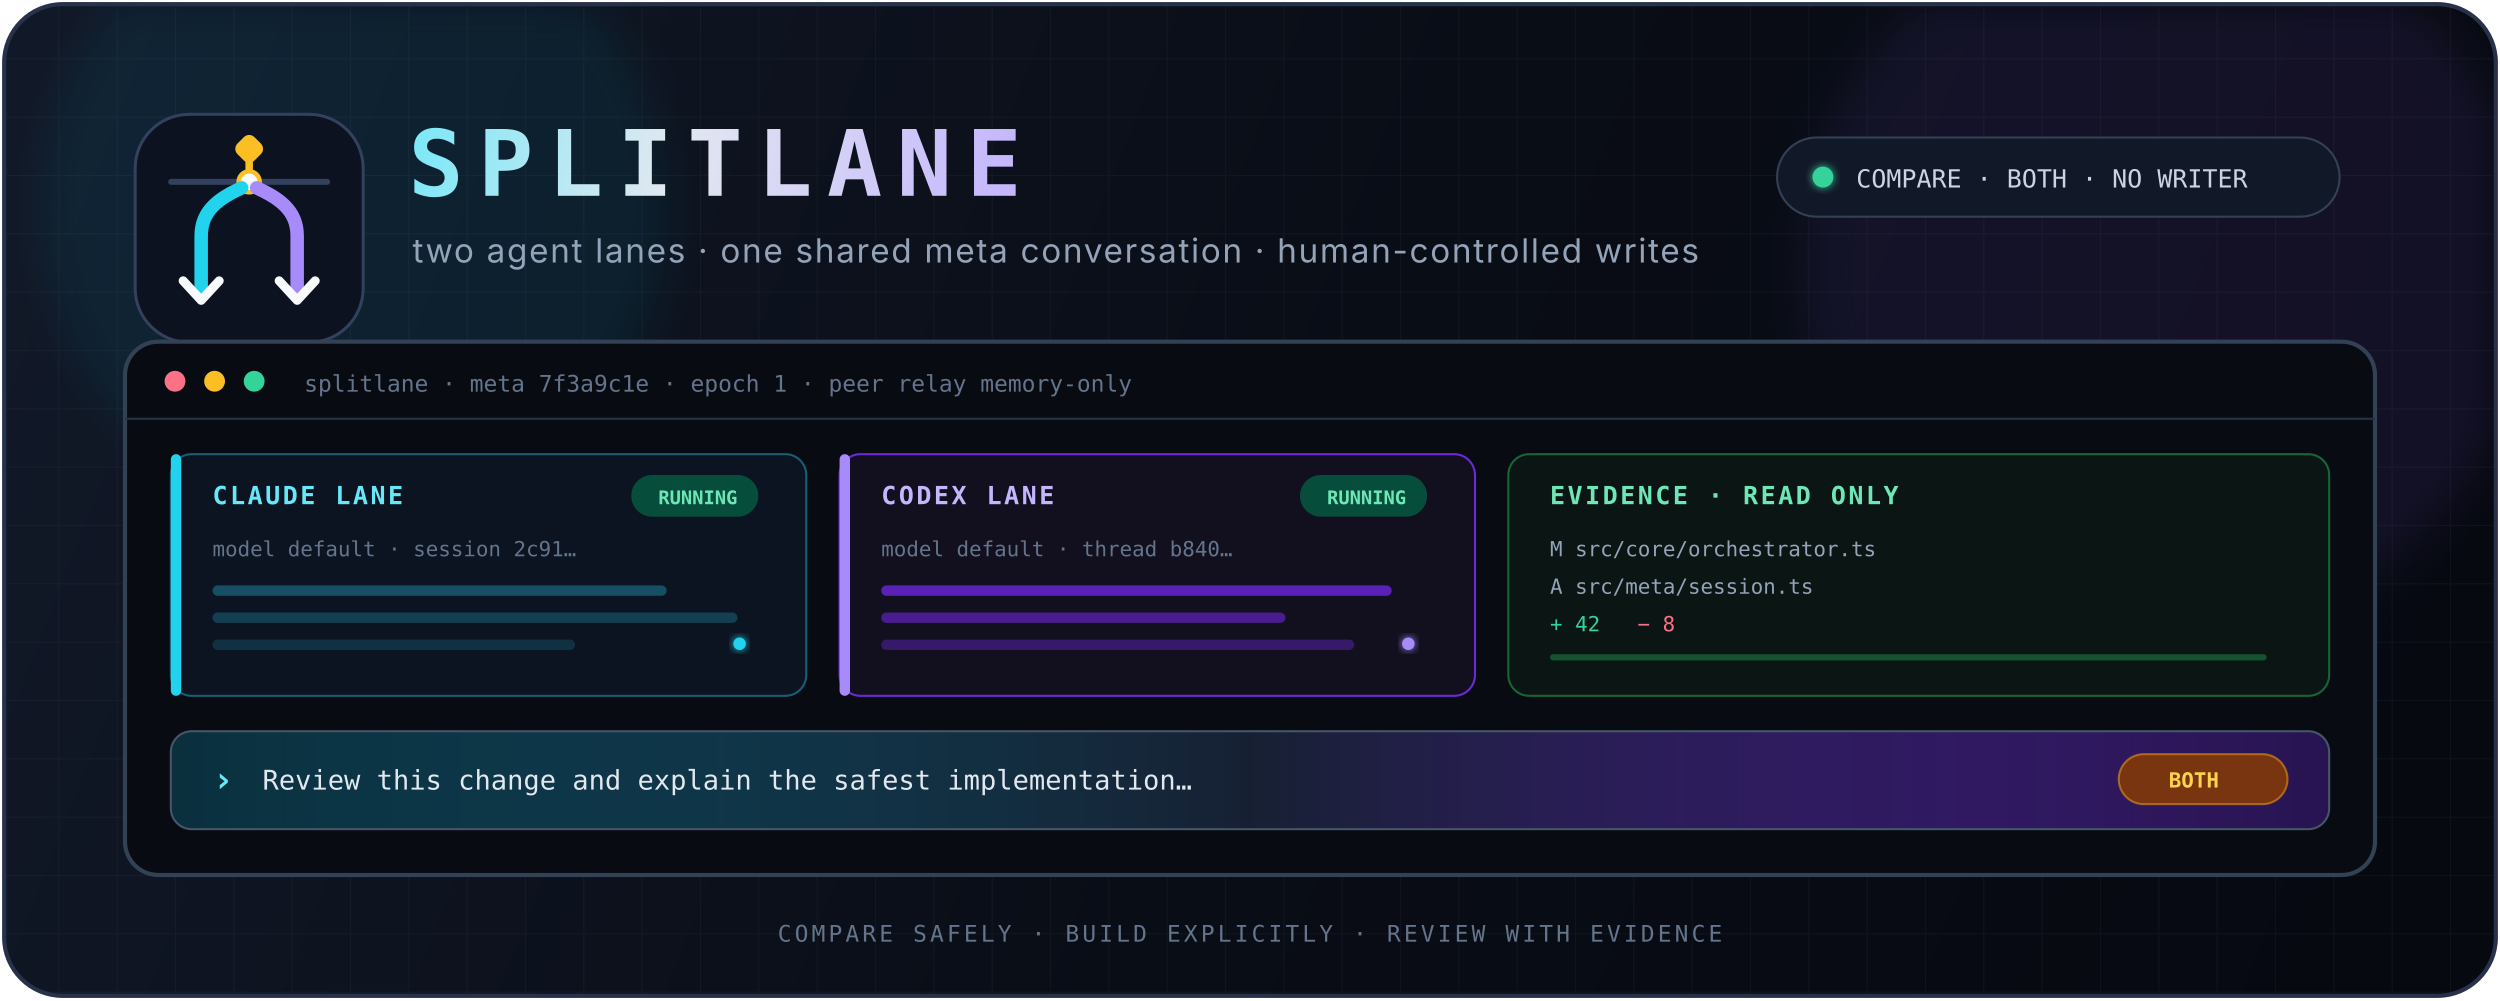
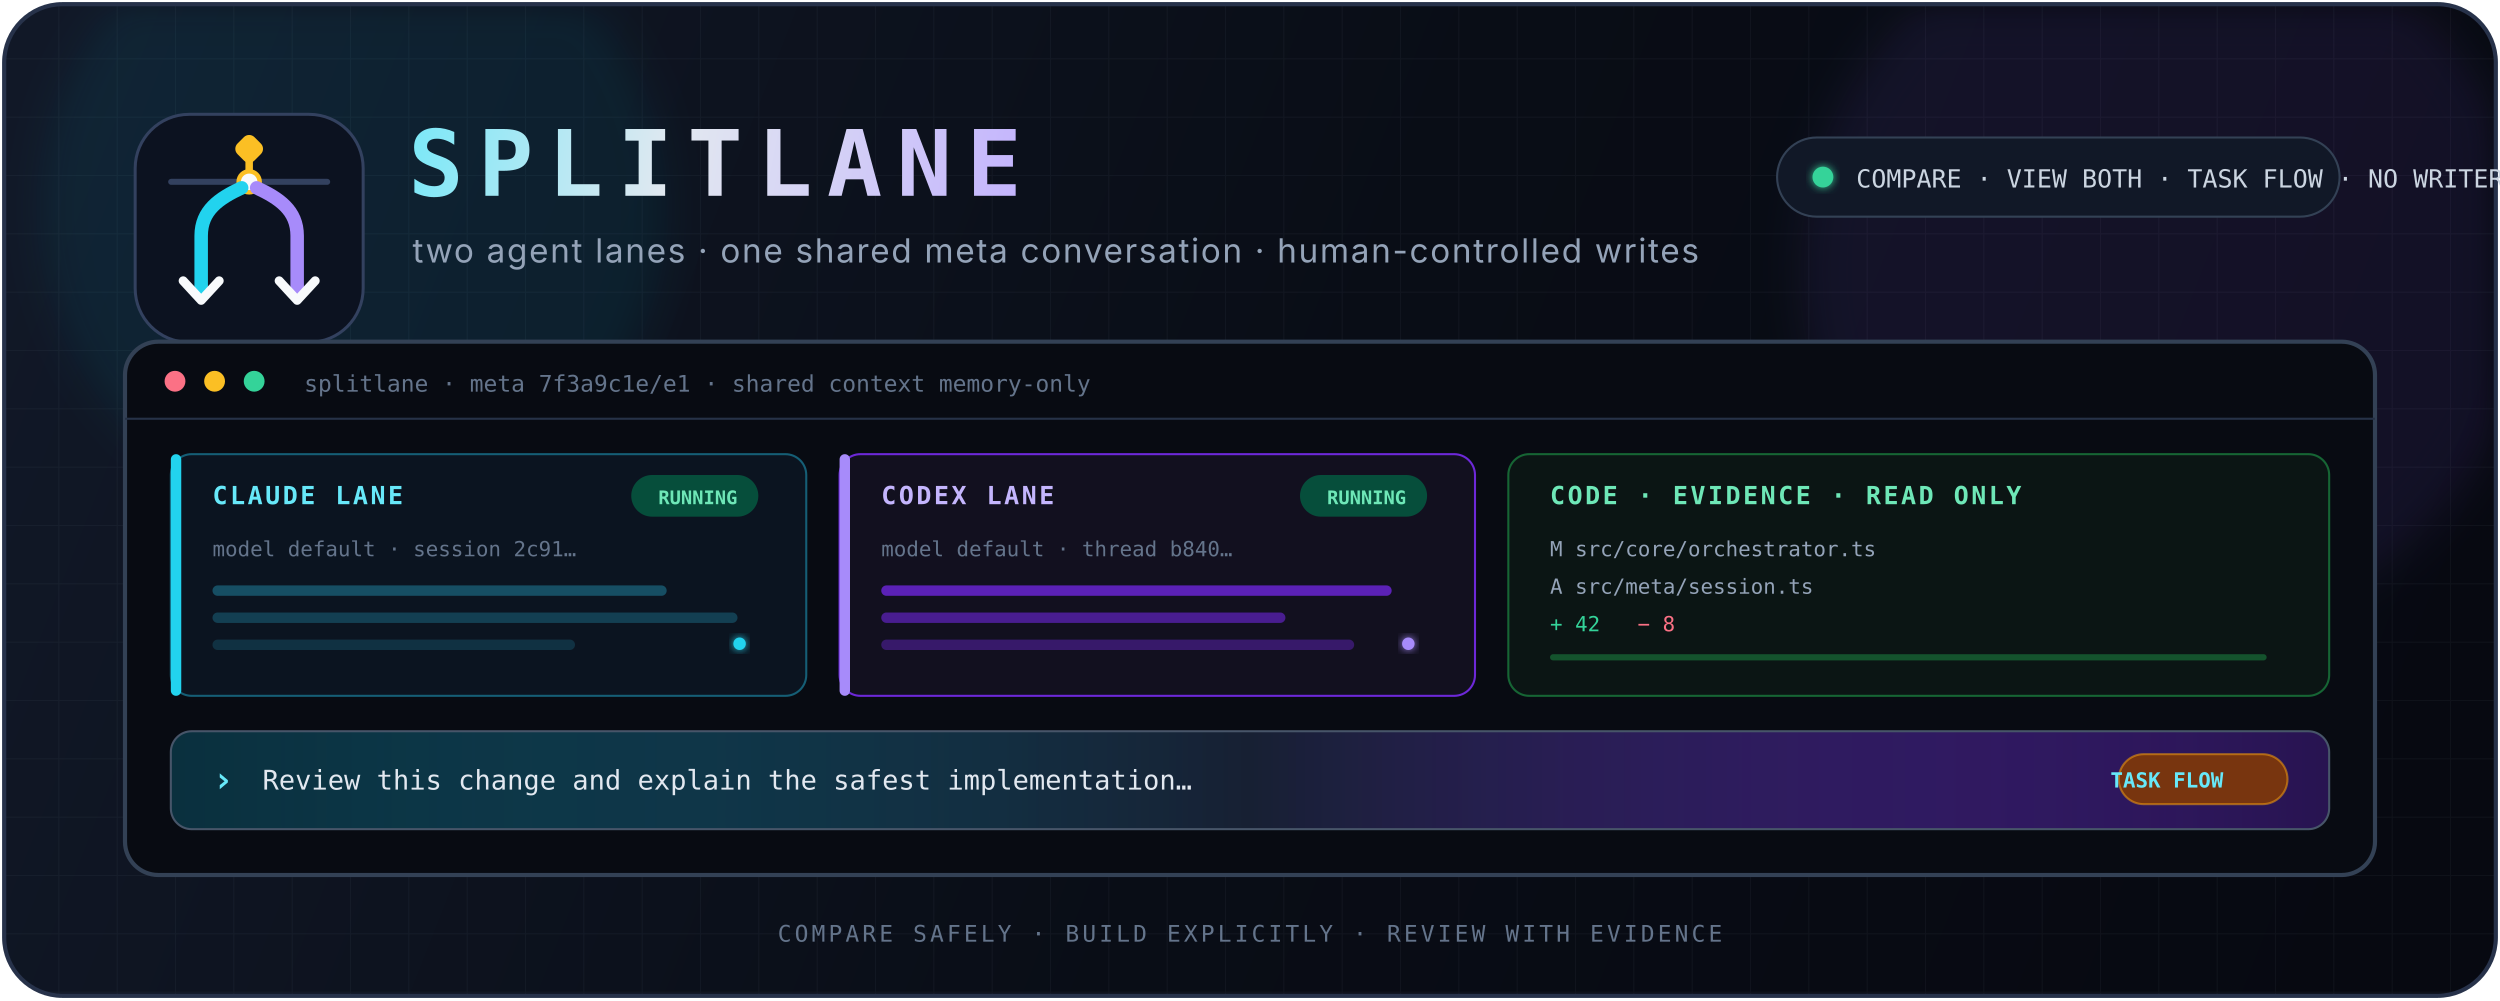
<svg xmlns="http://www.w3.org/2000/svg" viewBox="0 0 1200 480" role="img" aria-labelledby="title desc">
  <defs>
    <linearGradient id="background" x1="40" y1="20" x2="1160" y2="460" gradientUnits="userSpaceOnUse">
      <stop stop-color="#111827" />
      <stop offset="0.52" stop-color="#090D16" />
      <stop offset="1" stop-color="#070911" />
    </linearGradient>
    <linearGradient id="brand" x1="170" y1="72" x2="480" y2="132" gradientUnits="userSpaceOnUse">
      <stop stop-color="#67E8F9" />
      <stop offset="0.48" stop-color="#E2E8F0" />
      <stop offset="1" stop-color="#C4B5FD" />
    </linearGradient>
    <linearGradient id="prompt" x1="88" y1="376" x2="1112" y2="376" gradientUnits="userSpaceOnUse">
      <stop stop-color="#0E7490" stop-opacity=".35" />
      <stop offset=".5" stop-color="#172033" />
      <stop offset="1" stop-color="#6D28D9" stop-opacity=".32" />
    </linearGradient>
    <pattern id="grid" width="28" height="28" patternUnits="userSpaceOnUse">
      <path d="M28 0H0V28" fill="none" stroke="#94A3B8" stroke-opacity=".055" />
    </pattern>
    <filter id="softGlow" x="-50%" y="-50%" width="200%" height="200%">
      <feGaussianBlur stdDeviation="10" />
    </filter>
    <filter id="laneGlow" x="-30%" y="-30%" width="160%" height="160%">
      <feGaussianBlur stdDeviation="2" result="blur" />
      <feMerge>
        <feMergeNode in="blur" />
        <feMergeNode in="SourceGraphic" />
      </feMerge>
    </filter>
    <clipPath id="frameClip">
      <rect x="2" y="2" width="1196" height="476" rx="28" />
    </clipPath>
  </defs>
  <g clip-path="url(#frameClip)">
    <rect width="1200" height="480" fill="url(#background)" />
    <rect width="1200" height="480" fill="url(#grid)" />
    <circle cx="170" cy="100" r="150" fill="#06B6D4" opacity=".08" filter="url(#softGlow)" />
    <circle cx="1040" cy="130" r="175" fill="#8B5CF6" opacity=".09" filter="url(#softGlow)" />
  </g>
  <rect x="2" y="2" width="1196" height="476" rx="28" fill="none" stroke="#27324A" stroke-width="2" />
  <g transform="translate(62 52) scale(.72)">
    <rect x="4" y="4" width="152" height="152" rx="36" fill="#0C1220" stroke="#33415F" stroke-width="2" />
    <path d="M28 49H132" stroke="#33415F" stroke-width="4" stroke-linecap="round" />
    <path d="M80 31V49" stroke="#FBBF24" stroke-width="5" stroke-linecap="round" />
    <rect x="72" y="19" width="16" height="16" rx="5" transform="rotate(45 80 27)" fill="#FBBF24" />
    <circle cx="80" cy="49" r="7" fill="#F8FAFC" stroke="#FBBF24" stroke-width="3" />
    <path d="M75 53C60 60 48 68 48 85V125" fill="none" stroke="#22D3EE" stroke-width="9" stroke-linecap="round" />
    <path d="M85 53C100 60 112 68 112 85V125" fill="none" stroke="#A78BFA" stroke-width="9" stroke-linecap="round" />
    <path d="M36 115L48 128L60 115M100 115L112 128L124 115" fill="none" stroke="#F8FAFC" stroke-width="6" stroke-linecap="round" stroke-linejoin="round" />
  </g>
  <text x="196" y="94" fill="url(#brand)" font-family="ui-monospace, SFMono-Regular, Menlo, Consolas, monospace" font-size="44" font-weight="800" letter-spacing="7">SPLITLANE</text>
  <text x="198" y="126" fill="#94A3B8" font-family="system-ui, -apple-system, sans-serif" font-size="16" letter-spacing=".8">two agent lanes · one shared meta conversation · human-controlled writes</text>
  <g transform="translate(853 66)">
    <rect width="270" height="38" rx="19" fill="#111827" stroke="#334155" />
    <circle cx="22" cy="19" r="5" fill="#34D399" filter="url(#laneGlow)" />
-     <text x="38" y="24" fill="#CBD5E1" font-family="ui-monospace, SFMono-Regular, Menlo, monospace" font-size="12">COMPARE · BOTH · NO WRITER</text>
+     <text x="38" y="24" fill="#CBD5E1" font-family="ui-monospace, SFMono-Regular, Menlo, monospace" font-size="12">COMPARE · VIEW BOTH · TASK FLOW · NO WRITER</text>
  </g>
  <rect x="60" y="164" width="1080" height="256" rx="16" fill="#080B12" stroke="#334155" stroke-width="2" />
  <path d="M60 201H1140" stroke="#263247" />
  <circle cx="84" cy="183" r="5" fill="#FB7185" />
  <circle cx="103" cy="183" r="5" fill="#FBBF24" />
  <circle cx="122" cy="183" r="5" fill="#34D399" />
-   <text x="146" y="188" fill="#64748B" font-family="ui-monospace, SFMono-Regular, Menlo, monospace" font-size="11">splitlane · meta 7f3a9c1e · epoch 1 · peer relay memory-only</text>
+   <text x="146" y="188" fill="#64748B" font-family="ui-monospace, SFMono-Regular, Menlo, monospace" font-size="11">splitlane · meta 7f3a9c1e/e1 · shared context memory-only</text>
  <rect x="82" y="218" width="305" height="116" rx="10" fill="#0B1420" stroke="#155E75" />
  <rect x="82" y="218" width="5" height="116" rx="2.5" fill="#22D3EE" />
  <text x="102" y="242" fill="#67E8F9" font-family="ui-monospace, SFMono-Regular, Menlo, monospace" font-size="12" font-weight="700" letter-spacing="1.2">CLAUDE LANE</text>
  <rect x="303" y="228" width="61" height="20" rx="10" fill="#064E3B" />
  <text x="316" y="242" fill="#6EE7B7" font-family="ui-monospace, SFMono-Regular, Menlo, monospace" font-size="9" font-weight="700">RUNNING</text>
  <text x="102" y="267" fill="#64748B" font-family="ui-monospace, SFMono-Regular, Menlo, monospace" font-size="10">model default · session 2c91…</text>
  <rect x="102" y="281" width="218" height="5" rx="2.5" fill="#164E63" />
  <rect x="102" y="294" width="252" height="5" rx="2.5" fill="#164E63" opacity=".75" />
  <rect x="102" y="307" width="174" height="5" rx="2.5" fill="#164E63" opacity=".5" />
  <circle cx="355" cy="309" r="3" fill="#22D3EE" filter="url(#laneGlow)" />
  <rect x="403" y="218" width="305" height="116" rx="10" fill="#12101F" stroke="#6D28D9" />
  <rect x="403" y="218" width="5" height="116" rx="2.5" fill="#A78BFA" />
  <text x="423" y="242" fill="#C4B5FD" font-family="ui-monospace, SFMono-Regular, Menlo, monospace" font-size="12" font-weight="700" letter-spacing="1.2">CODEX LANE</text>
  <rect x="624" y="228" width="61" height="20" rx="10" fill="#064E3B" />
  <text x="637" y="242" fill="#6EE7B7" font-family="ui-monospace, SFMono-Regular, Menlo, monospace" font-size="9" font-weight="700">RUNNING</text>
  <text x="423" y="267" fill="#64748B" font-family="ui-monospace, SFMono-Regular, Menlo, monospace" font-size="10">model default · thread b840…</text>
  <rect x="423" y="281" width="245" height="5" rx="2.5" fill="#5B21B6" />
  <rect x="423" y="294" width="194" height="5" rx="2.5" fill="#5B21B6" opacity=".75" />
  <rect x="423" y="307" width="227" height="5" rx="2.5" fill="#5B21B6" opacity=".5" />
  <circle cx="676" cy="309" r="3" fill="#A78BFA" filter="url(#laneGlow)" />
  <rect x="724" y="218" width="394" height="116" rx="10" fill="#0B1514" stroke="#166534" />
-   <text x="744" y="242" fill="#6EE7B7" font-family="ui-monospace, SFMono-Regular, Menlo, monospace" font-size="12" font-weight="700" letter-spacing="1.2">EVIDENCE · READ ONLY</text>
+   <text x="744" y="242" fill="#6EE7B7" font-family="ui-monospace, SFMono-Regular, Menlo, monospace" font-size="12" font-weight="700" letter-spacing="1.2">CODE · EVIDENCE · READ ONLY</text>
  <text x="744" y="267" fill="#94A3B8" font-family="ui-monospace, SFMono-Regular, Menlo, monospace" font-size="10">M  src/core/orchestrator.ts</text>
  <text x="744" y="285" fill="#94A3B8" font-family="ui-monospace, SFMono-Regular, Menlo, monospace" font-size="10">A  src/meta/session.ts</text>
  <text x="744" y="303" fill="#34D399" font-family="ui-monospace, SFMono-Regular, Menlo, monospace" font-size="10">+ 42</text>
  <text x="786" y="303" fill="#FB7185" font-family="ui-monospace, SFMono-Regular, Menlo, monospace" font-size="10">− 8</text>
  <rect x="744" y="314" width="344" height="3" rx="1.5" fill="#14532D" />
  <rect x="82" y="351" width="1036" height="47" rx="10" fill="url(#prompt)" stroke="#475569" />
  <text x="102" y="380" fill="#67E8F9" font-family="ui-monospace, SFMono-Regular, Menlo, monospace" font-size="17" font-weight="700">›</text>
  <text x="126" y="379" fill="#E2E8F0" font-family="ui-monospace, SFMono-Regular, Menlo, monospace" font-size="13">Review this change and explain the safest implementation…</text>
  <rect x="1017" y="362" width="81" height="24" rx="12" fill="#78350F" stroke="#F59E0B" stroke-opacity=".55" />
-   <text x="1041" y="378" fill="#FCD34D" font-family="ui-monospace, SFMono-Regular, Menlo, monospace" font-size="10" font-weight="700">BOTH</text>
+   <text x="1013" y="378" fill="#67E8F9" font-family="ui-monospace, SFMono-Regular, Menlo, monospace" font-size="10" font-weight="700">TASK FLOW</text>
  <text x="600" y="452" text-anchor="middle" fill="#64748B" font-family="ui-monospace, SFMono-Regular, Menlo, monospace" font-size="11" letter-spacing="1.5">COMPARE SAFELY  ·  BUILD EXPLICITLY  ·  REVIEW WITH EVIDENCE</text>
</svg>
